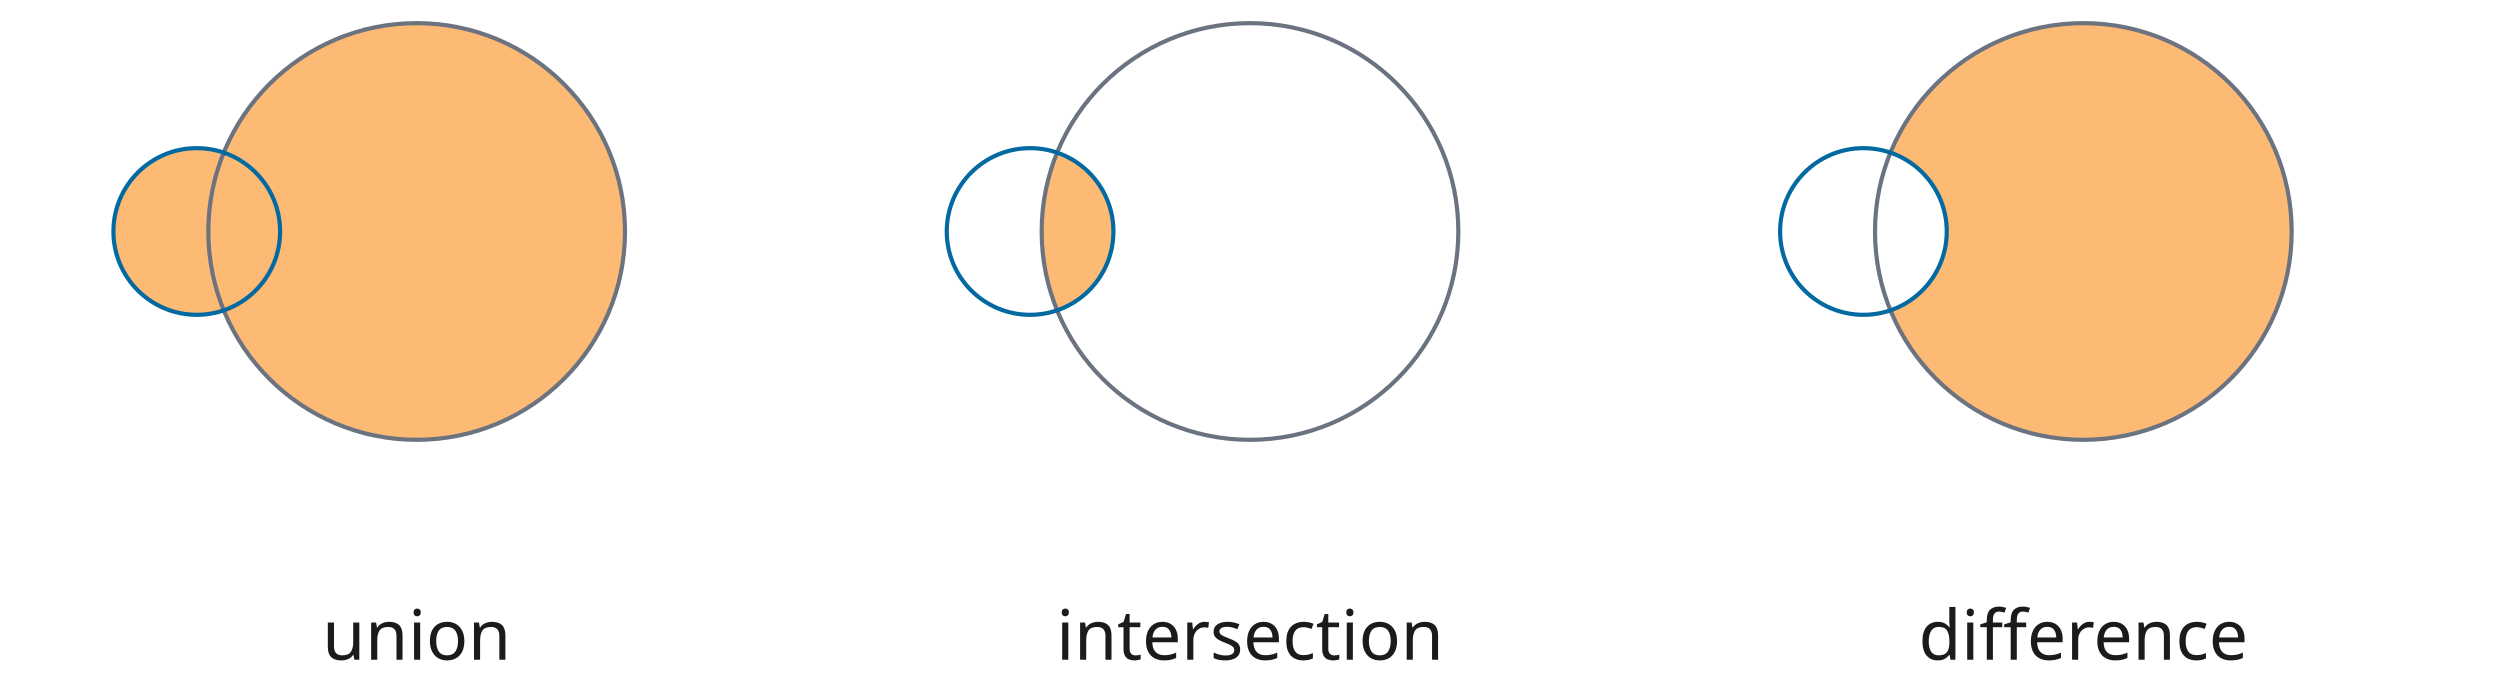
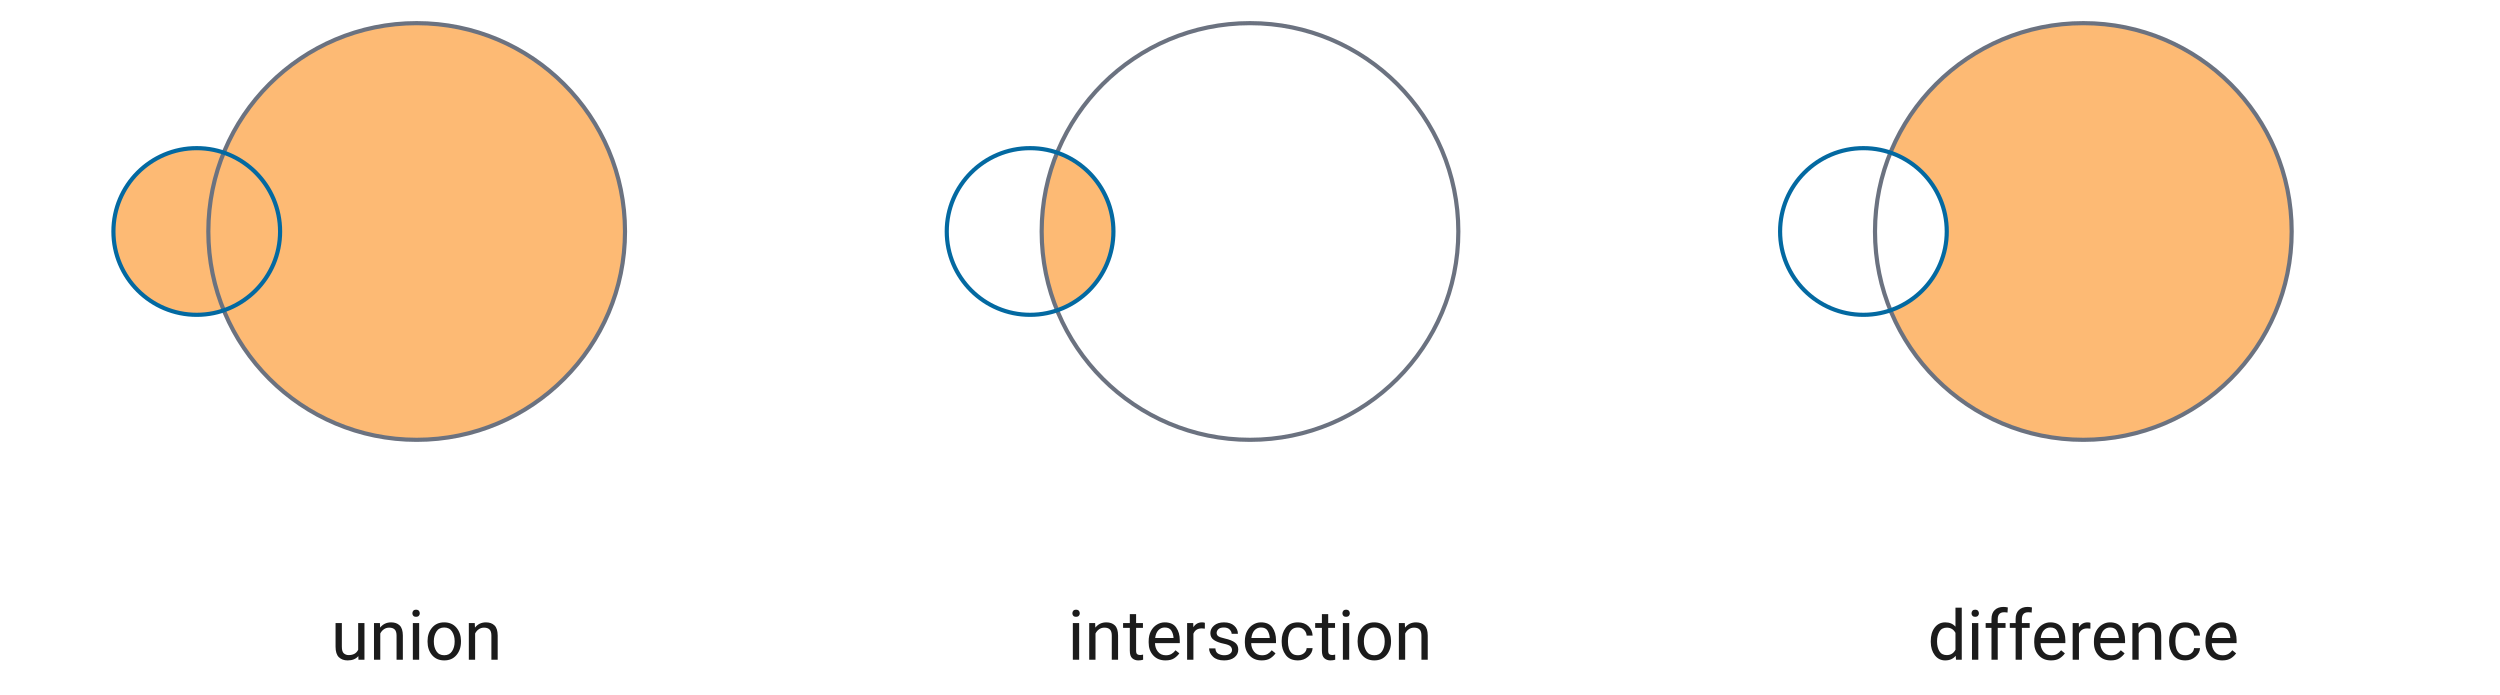
<svg xmlns="http://www.w3.org/2000/svg" viewBox="0 0 1080 300">
  <style>:root{--ink:#1b1b1b;--mist:#b4b9c0;--slate:#6b7280;--ember:#c2410c;--amber:#b45309;--peach:#fdba74;--deep:#0369a1;--sky:#38bdf8;--haze:#7ea8c4;--steel:#5a8fb3;--frost:#e0f2fe;--moss:#15803d;--shade0:#857763;--shade1:#8f816d;--shade2:#9a8c78;--shade3:#a49682;--shade4:#aea08c;--shade5:#b8aa96;--shade6:#c3b5a1;--shade7:#cdbfab;--shade8:#d7c9b5;--shade9:#e1d3bf;--shade10:#ecdeca;--shade11:#f6e8d4;background:#ffffff}@media(prefers-color-scheme:dark){:root{--ink:#ebebeb;--mist:#3a414c;--slate:#9aa3ae;--ember:#f97316;--amber:#eba043;--peach:#7a4a1c;--deep:#4cb8ea;--sky:#1f6f96;--haze:#3d5f76;--steel:#4a6f88;--frost:#17293b;--moss:#3ec46d;--shade0:#182434;--shade1:#202c3c;--shade2:#283444;--shade3:#303c4c;--shade4:#384454;--shade5:#404c5c;--shade6:#475363;--shade7:#4f5b6b;--shade8:#576373;--shade9:#5f6b7b;--shade10:#677383;--shade11:#6f7b8b;background:#0d1117}}</style>
  <path data-mark="booleans/union/result" d="M270 100C270 50.294 229.706 10 180 10C142.35 10 110.1 33.118 96.671 65.934C93.011 64.68 89.085 64 85 64C65.118 64 49 80.118 49 100C49 119.882 65.118 136 85 136C89.085 136 93.011 135.32 96.671 134.066C110.1 166.882 142.35 190 180 190C229.706 190 270 149.706 270 100Z" fill="var(--peach, #fdba74)" />
  <path data-mark="booleans/union/discs/first" d="M270 100C270 50.294 229.706 10 180 10C130.294 10 90 50.294 90 100C90 149.706 130.294 190 180 190C229.706 190 270 149.706 270 100Z" fill="none" stroke="var(--slate, #6b7280)" stroke-width="1.8" />
  <path data-mark="booleans/union/discs/second" d="M121 100C121 80.118 104.882 64 85 64C65.118 64 49 80.118 49 100C49 119.882 65.118 136 85 136C104.882 136 121 119.882 121 100Z" fill="none" stroke="var(--deep, #0369a1)" stroke-width="1.8" />
-   <text data-mark="booleans/union/label" x="180" y="285" font-family="sans-serif" font-size="30" fill="var(--ink, #1b1b1b)" text-anchor="middle">union</text>
+   <text data-mark="booleans/union/label" x="180" y="285" font-family="system-ui, 'Segoe UI', Roboto, Helvetica, Arial, sans-serif" font-size="30" fill="var(--ink, #1b1b1b)" font-weight="400" text-anchor="middle">union</text>
  <path data-mark="booleans/intersection/result" d="M456.671 65.934C452.37 76.442 450 87.944 450 100C450 112.056 452.37 123.558 456.671 134.066C470.825 129.218 481 115.797 481 100C481 84.203 470.825 70.782 456.671 65.934Z" fill="var(--peach, #fdba74)" />
  <path data-mark="booleans/intersection/discs/first" d="M630 100C630 50.294 589.706 10 540 10C490.294 10 450 50.294 450 100C450 149.706 490.294 190 540 190C589.706 190 630 149.706 630 100Z" fill="none" stroke="var(--slate, #6b7280)" stroke-width="1.8" />
  <path data-mark="booleans/intersection/discs/second" d="M481 100C481 80.118 464.882 64 445 64C425.118 64 409 80.118 409 100C409 119.882 425.118 136 445 136C464.882 136 481 119.882 481 100Z" fill="none" stroke="var(--deep, #0369a1)" stroke-width="1.8" />
-   <text data-mark="booleans/intersection/label" x="540" y="285" font-family="sans-serif" font-size="30" fill="var(--ink, #1b1b1b)" text-anchor="middle">intersection</text>
+   <text data-mark="booleans/intersection/label" x="540" y="285" font-family="system-ui, 'Segoe UI', Roboto, Helvetica, Arial, sans-serif" font-size="30" fill="var(--ink, #1b1b1b)" font-weight="400" text-anchor="middle">intersection</text>
  <path data-mark="booleans/difference/result" d="M990 100C990 50.294 949.706 10 900 10C862.35 10 830.1 33.118 816.671 65.934C830.825 70.782 841 84.203 841 100C841 115.797 830.825 129.218 816.671 134.066C830.1 166.882 862.35 190 900 190C949.706 190 990 149.706 990 100Z" fill="var(--peach, #fdba74)" />
  <path data-mark="booleans/difference/discs/first" d="M990 100C990 50.294 949.706 10 900 10C850.294 10 810 50.294 810 100C810 149.706 850.294 190 900 190C949.706 190 990 149.706 990 100Z" fill="none" stroke="var(--slate, #6b7280)" stroke-width="1.8" />
  <path data-mark="booleans/difference/discs/second" d="M841 100C841 80.118 824.882 64 805 64C785.118 64 769 80.118 769 100C769 119.882 785.118 136 805 136C824.882 136 841 119.882 841 100Z" fill="none" stroke="var(--deep, #0369a1)" stroke-width="1.8" />
-   <text data-mark="booleans/difference/label" x="900" y="285" font-family="sans-serif" font-size="30" fill="var(--ink, #1b1b1b)" text-anchor="middle">difference</text>
+   <text data-mark="booleans/difference/label" x="900" y="285" font-family="system-ui, 'Segoe UI', Roboto, Helvetica, Arial, sans-serif" font-size="30" fill="var(--ink, #1b1b1b)" font-weight="400" text-anchor="middle">difference</text>
</svg>
